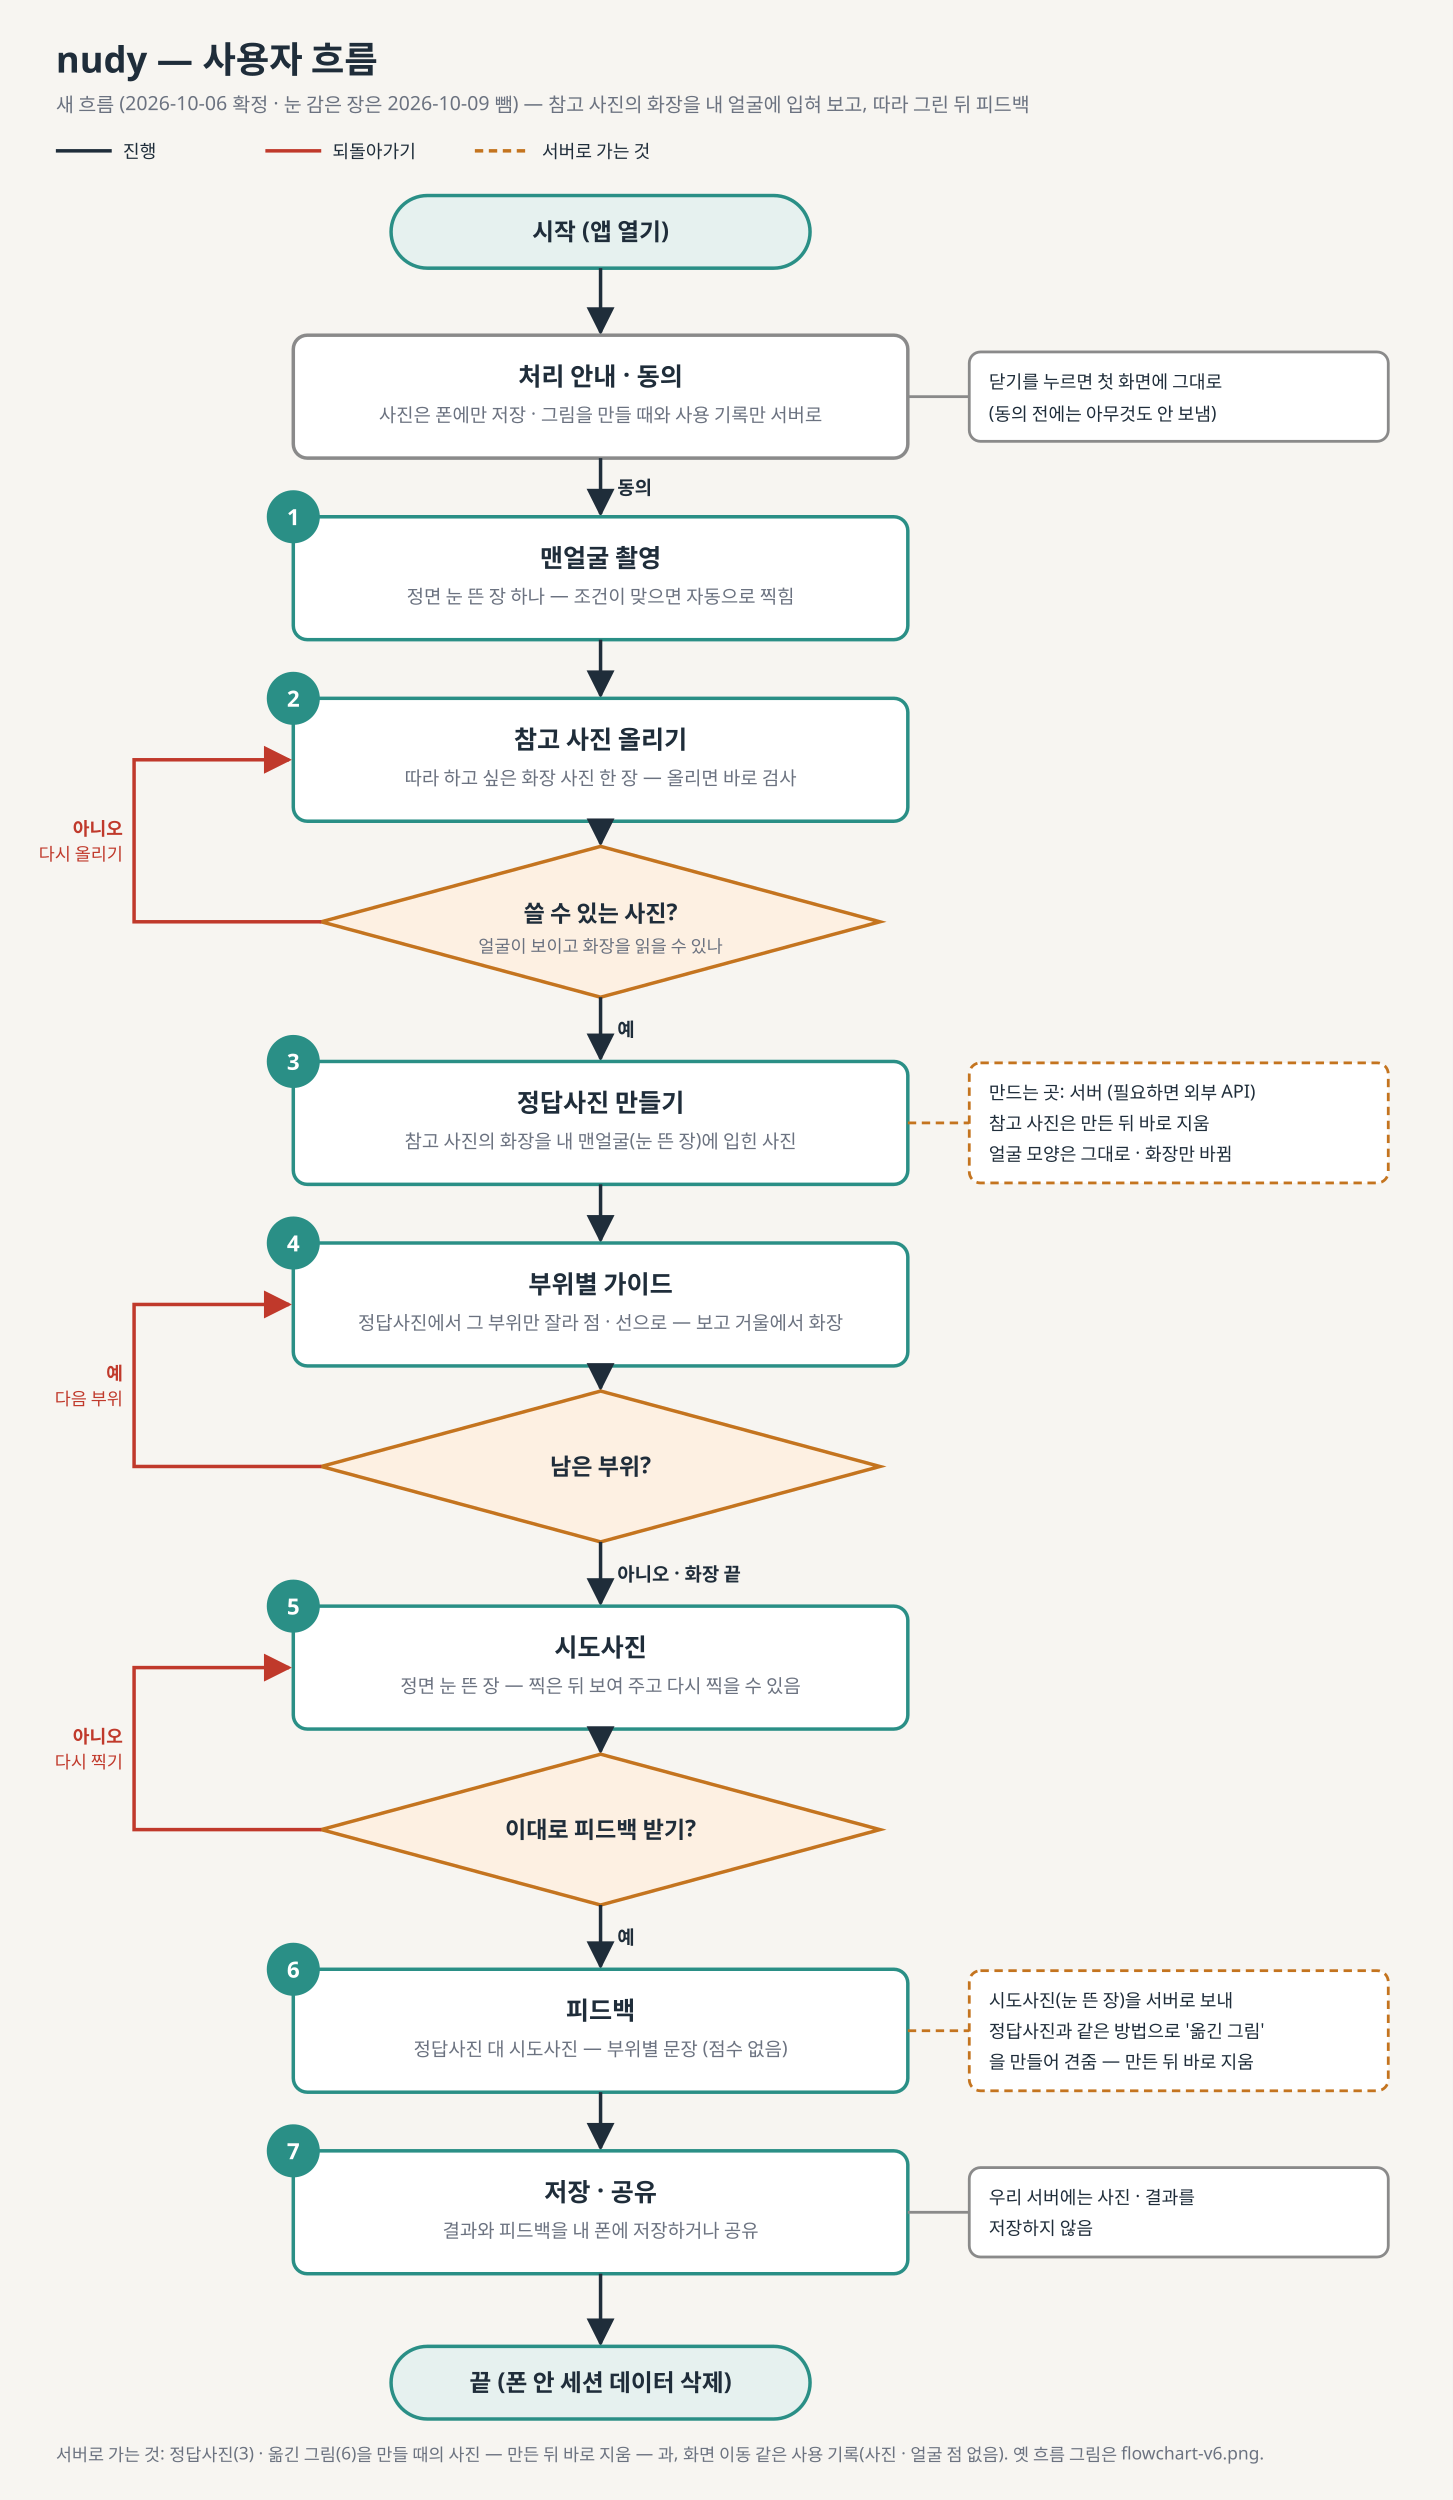
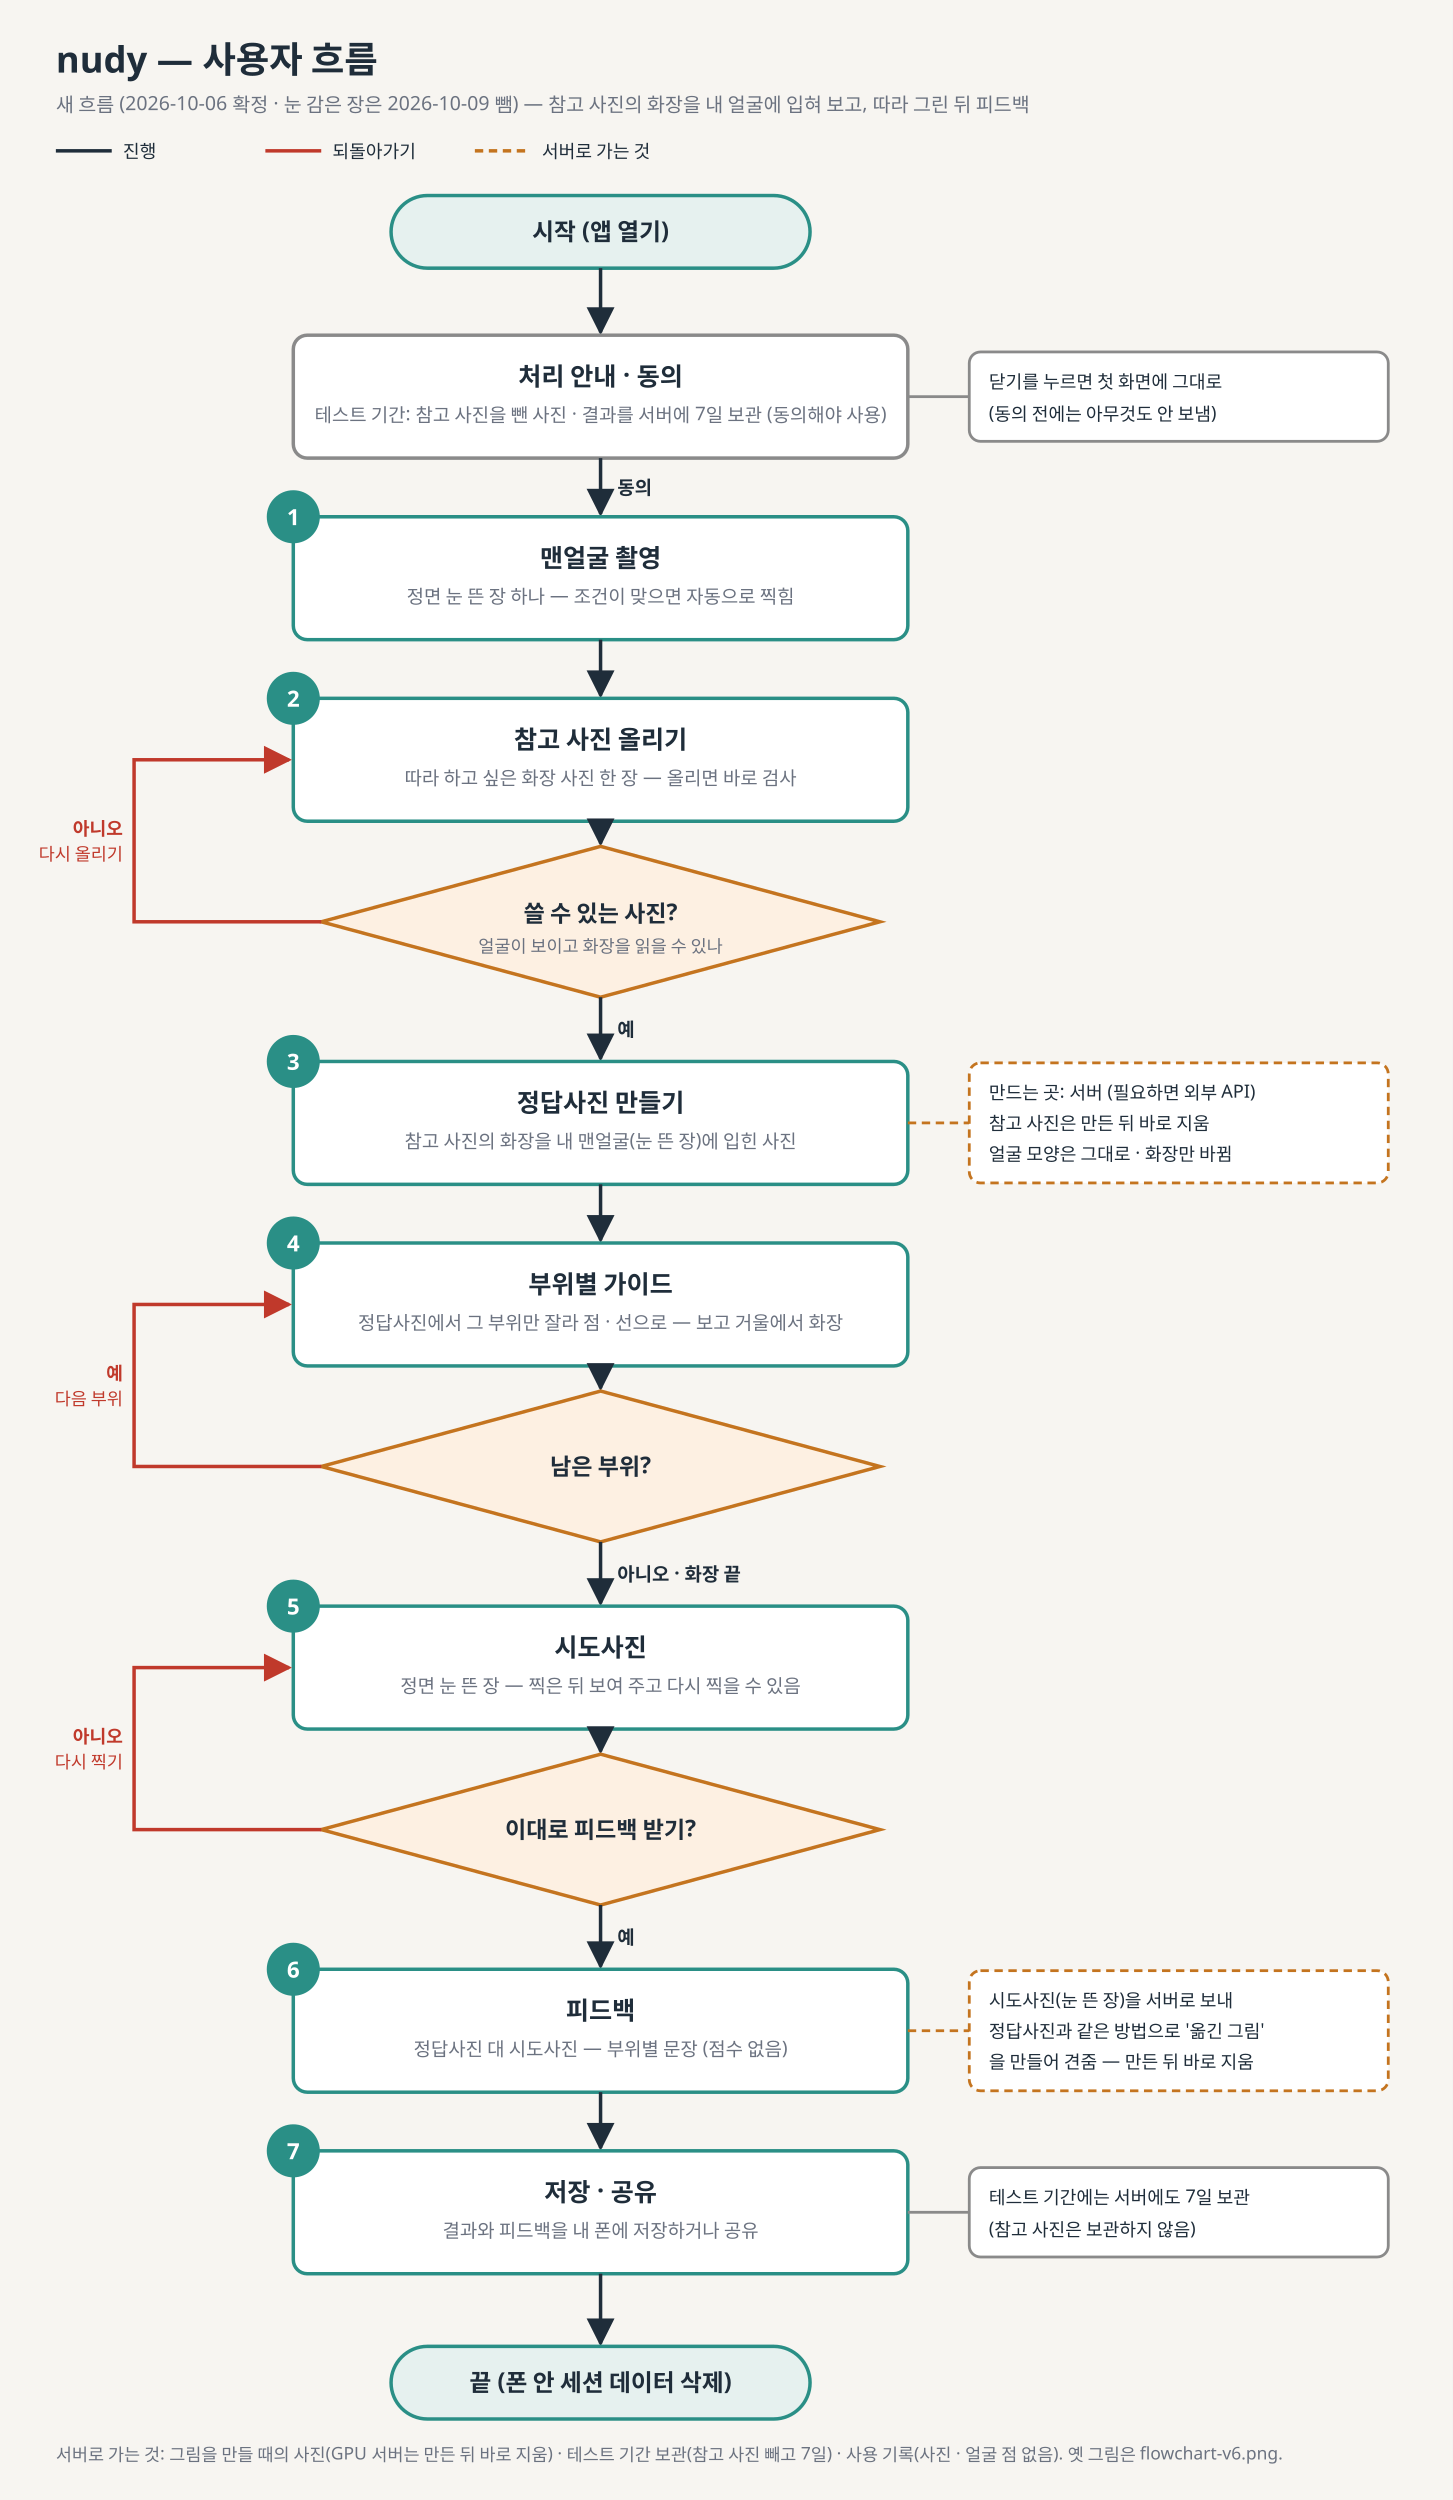
<svg xmlns="http://www.w3.org/2000/svg" viewBox="0 0 1040 1790" width="1040" height="1790" font-family="'Malgun Gothic','Apple SD Gothic Neo','Noto Sans KR',sans-serif">
  <defs>
    <marker id="ar-k" viewBox="0 0 10 10" refX="9" refY="5" markerWidth="8" markerHeight="8" orient="auto-start-reverse">
      <path d="M0 0L10 5L0 10z" fill="#1f2d3a" />
    </marker>
    <marker id="ar-r" viewBox="0 0 10 10" refX="9" refY="5" markerWidth="8" markerHeight="8" orient="auto-start-reverse">
      <path d="M0 0L10 5L0 10z" fill="#c0392b" />
    </marker>
    <marker id="ar-g" viewBox="0 0 10 10" refX="9" refY="5" markerWidth="8" markerHeight="8" orient="auto-start-reverse">
      <path d="M0 0L10 5L0 10z" fill="#8a8a8a" />
    </marker>
  </defs>
  <rect width="1040" height="1790" fill="#f7f5f1" />
  <text x="40" y="52" font-size="26" font-weight="700" fill="#1f2d3a">nudy — 사용자 흐름</text>
  <text x="40" y="80" font-size="14" fill="#6b7280">새 흐름 (2026-10-06 확정 · 눈 감은 장은 2026-10-09 뺌) — 참고 사진의 화장을 내 얼굴에 입혀 보고, 따라 그린 뒤 피드백</text>
  <line x1="40" y1="108" x2="80" y2="108" stroke="#1f2d3a" stroke-width="2.5" stroke-dasharray="" />
  <text x="88" y="113" font-size="13" fill="#1f2d3a">진행</text>
  <line x1="190" y1="108" x2="230" y2="108" stroke="#c0392b" stroke-width="2.5" stroke-dasharray="" />
  <text x="238" y="113" font-size="13" fill="#1f2d3a">되돌아가기</text>
  <line x1="340" y1="108" x2="380" y2="108" stroke="#c4741f" stroke-width="2.5" stroke-dasharray="6 4" />
  <text x="388" y="113" font-size="13" fill="#1f2d3a">서버로 가는 것</text>
  <rect x="280" y="140" width="300" height="52" rx="26" fill="#e6f1ef" stroke="#2a8f86" stroke-width="2.5" />
  <text x="430" y="172" font-size="17" font-weight="700" text-anchor="middle" fill="#1f2d3a">시작 (앱 열기)</text>
  <line x1="430" y1="192" x2="430" y2="238" stroke="#1f2d3a" stroke-width="2.5" marker-end="url(#ar-k)" />
  <rect x="210.0" y="240" width="440" height="88" rx="10" fill="#fff" stroke="#8a8a8a" stroke-width="2.5" />
  <text x="430" y="276" font-size="18" font-weight="700" text-anchor="middle" fill="#1f2d3a">처리 안내 · 동의</text>
-   <text x="430" y="302" font-size="13.5" text-anchor="middle" fill="#6b7280">사진은 폰에만 저장 · 그림을 만들 때와 사용 기록만 서버로</text>
+   <text x="430" y="302" font-size="13.5" text-anchor="middle" fill="#6b7280">테스트 기간: 참고 사진을 뺀 사진 · 결과를 서버에 7일 보관 (동의해야 사용)</text>
  <line x1="650.0" y1="284.0" x2="694.0" y2="284.0" stroke="#8a8a8a" stroke-width="2" />
  <rect x="694.0" y="252.0" width="300" height="64" rx="8" fill="#fff" stroke="#8a8a8a" stroke-width="2" />
  <text x="708.0" y="278.0" font-size="13" fill="#1f2d3a">닫기를 누르면 첫 화면에 그대로</text>
  <text x="708.0" y="300.0" font-size="13" fill="#1f2d3a">(동의 전에는 아무것도 안 보냄)</text>
  <line x1="430" y1="328" x2="430" y2="368" stroke="#1f2d3a" stroke-width="2.5" marker-end="url(#ar-k)" />
  <text x="442" y="354.0" font-size="13.5" font-weight="700" fill="#1f2d3a">동의</text>
  <rect x="210.0" y="370" width="440" height="88" rx="10" fill="#fff" stroke="#2a8f86" stroke-width="2.5" />
  <circle cx="210.0" cy="370" r="19" fill="#2a8f86" />
  <text x="210.0" y="376" font-size="16" font-weight="700" text-anchor="middle" fill="#fff">1</text>
  <text x="430" y="406" font-size="18" font-weight="700" text-anchor="middle" fill="#1f2d3a">맨얼굴 촬영</text>
  <text x="430" y="432" font-size="13.5" text-anchor="middle" fill="#6b7280">정면 눈 뜬 장 하나 — 조건이 맞으면 자동으로 찍힘</text>
  <line x1="430" y1="458" x2="430" y2="498" stroke="#1f2d3a" stroke-width="2.5" marker-end="url(#ar-k)" />
  <rect x="210.0" y="500" width="440" height="88" rx="10" fill="#fff" stroke="#2a8f86" stroke-width="2.5" />
  <circle cx="210.0" cy="500" r="19" fill="#2a8f86" />
  <text x="210.0" y="506" font-size="16" font-weight="700" text-anchor="middle" fill="#fff">2</text>
  <text x="430" y="536" font-size="18" font-weight="700" text-anchor="middle" fill="#1f2d3a">참고 사진 올리기</text>
  <text x="430" y="562" font-size="13.5" text-anchor="middle" fill="#6b7280">따라 하고 싶은 화장 사진 한 장 — 올리면 바로 검사</text>
  <line x1="430" y1="588" x2="430" y2="604" stroke="#1f2d3a" stroke-width="2.5" marker-end="url(#ar-k)" />
  <path d="M430 606L630 660L430 714L230 660z" fill="#fdf0e2" stroke="#c4741f" stroke-width="2.5" />
  <text x="430" y="660" font-size="16.5" font-weight="700" text-anchor="middle" fill="#1f2d3a">쓸 수 있는 사진?</text>
  <text x="430" y="682" font-size="12.5" text-anchor="middle" fill="#6b7280">얼굴이 보이고 화장을 읽을 수 있나</text>
  <path d="M230 660H96V544.0H207.0" fill="none" stroke="#c0392b" stroke-width="2.5" marker-end="url(#ar-r)" />
  <text x="88" y="598.0" font-size="13" font-weight="700" text-anchor="end" fill="#c0392b">아니오</text>
  <text x="88" y="616.0" font-size="12.5" text-anchor="end" fill="#c0392b">다시 올리기</text>
  <line x1="430" y1="714" x2="430" y2="758" stroke="#1f2d3a" stroke-width="2.5" marker-end="url(#ar-k)" />
  <text x="442" y="742.0" font-size="13.5" font-weight="700" fill="#1f2d3a">예</text>
  <rect x="210.0" y="760" width="440" height="88" rx="10" fill="#fff" stroke="#2a8f86" stroke-width="2.5" />
  <circle cx="210.0" cy="760" r="19" fill="#2a8f86" />
  <text x="210.0" y="766" font-size="16" font-weight="700" text-anchor="middle" fill="#fff">3</text>
  <text x="430" y="796" font-size="18" font-weight="700" text-anchor="middle" fill="#1f2d3a">정답사진 만들기</text>
  <text x="430" y="822" font-size="13.5" text-anchor="middle" fill="#6b7280">참고 사진의 화장을 내 맨얼굴(눈 뜬 장)에 입힌 사진</text>
  <line x1="650.0" y1="804.0" x2="694.0" y2="804.0" stroke="#c4741f" stroke-width="2" stroke-dasharray="6 4" />
  <rect x="694.0" y="761.0" width="300" height="86" rx="8" fill="#fff" stroke="#c4741f" stroke-width="2" stroke-dasharray="6 4" />
  <text x="708.0" y="787.0" font-size="13" fill="#1f2d3a">만드는 곳: 서버 (필요하면 외부 API)</text>
  <text x="708.0" y="809.0" font-size="13" fill="#1f2d3a">참고 사진은 만든 뒤 바로 지움</text>
  <text x="708.0" y="831.0" font-size="13" fill="#1f2d3a">얼굴 모양은 그대로 · 화장만 바뀜</text>
  <line x1="430" y1="848" x2="430" y2="888" stroke="#1f2d3a" stroke-width="2.5" marker-end="url(#ar-k)" />
  <rect x="210.0" y="890" width="440" height="88" rx="10" fill="#fff" stroke="#2a8f86" stroke-width="2.5" />
  <circle cx="210.0" cy="890" r="19" fill="#2a8f86" />
  <text x="210.0" y="896" font-size="16" font-weight="700" text-anchor="middle" fill="#fff">4</text>
  <text x="430" y="926" font-size="18" font-weight="700" text-anchor="middle" fill="#1f2d3a">부위별 가이드</text>
  <text x="430" y="952" font-size="13.5" text-anchor="middle" fill="#6b7280">정답사진에서 그 부위만 잘라 점 · 선으로 — 보고 거울에서 화장</text>
  <line x1="430" y1="978" x2="430" y2="994" stroke="#1f2d3a" stroke-width="2.5" marker-end="url(#ar-k)" />
  <path d="M430 996L630 1050L430 1104L230 1050z" fill="#fdf0e2" stroke="#c4741f" stroke-width="2.5" />
  <text x="430" y="1056" font-size="16.5" font-weight="700" text-anchor="middle" fill="#1f2d3a">남은 부위?</text>
  <path d="M230 1050H96V934.0H207.0" fill="none" stroke="#c0392b" stroke-width="2.5" marker-end="url(#ar-r)" />
  <text x="88" y="988.0" font-size="13" font-weight="700" text-anchor="end" fill="#c0392b">예</text>
  <text x="88" y="1006.0" font-size="12.5" text-anchor="end" fill="#c0392b">다음 부위</text>
  <line x1="430" y1="1104" x2="430" y2="1148" stroke="#1f2d3a" stroke-width="2.5" marker-end="url(#ar-k)" />
  <text x="442" y="1132.0" font-size="13.5" font-weight="700" fill="#1f2d3a">아니오 · 화장 끝</text>
  <rect x="210.0" y="1150" width="440" height="88" rx="10" fill="#fff" stroke="#2a8f86" stroke-width="2.5" />
  <circle cx="210.0" cy="1150" r="19" fill="#2a8f86" />
  <text x="210.0" y="1156" font-size="16" font-weight="700" text-anchor="middle" fill="#fff">5</text>
  <text x="430" y="1186" font-size="18" font-weight="700" text-anchor="middle" fill="#1f2d3a">시도사진</text>
  <text x="430" y="1212" font-size="13.5" text-anchor="middle" fill="#6b7280">정면 눈 뜬 장 — 찍은 뒤 보여 주고 다시 찍을 수 있음</text>
  <line x1="430" y1="1238" x2="430" y2="1254" stroke="#1f2d3a" stroke-width="2.5" marker-end="url(#ar-k)" />
  <path d="M430 1256L630 1310L430 1364L230 1310z" fill="#fdf0e2" stroke="#c4741f" stroke-width="2.5" />
  <text x="430" y="1316" font-size="16.5" font-weight="700" text-anchor="middle" fill="#1f2d3a">이대로 피드백 받기?</text>
  <path d="M230 1310H96V1194.0H207.0" fill="none" stroke="#c0392b" stroke-width="2.5" marker-end="url(#ar-r)" />
  <text x="88" y="1248.0" font-size="13" font-weight="700" text-anchor="end" fill="#c0392b">아니오</text>
  <text x="88" y="1266.0" font-size="12.5" text-anchor="end" fill="#c0392b">다시 찍기</text>
  <line x1="430" y1="1364" x2="430" y2="1408" stroke="#1f2d3a" stroke-width="2.5" marker-end="url(#ar-k)" />
  <text x="442" y="1392.0" font-size="13.5" font-weight="700" fill="#1f2d3a">예</text>
  <rect x="210.0" y="1410" width="440" height="88" rx="10" fill="#fff" stroke="#2a8f86" stroke-width="2.5" />
  <circle cx="210.0" cy="1410" r="19" fill="#2a8f86" />
  <text x="210.0" y="1416" font-size="16" font-weight="700" text-anchor="middle" fill="#fff">6</text>
  <text x="430" y="1446" font-size="18" font-weight="700" text-anchor="middle" fill="#1f2d3a">피드백</text>
  <text x="430" y="1472" font-size="13.5" text-anchor="middle" fill="#6b7280">정답사진 대 시도사진 — 부위별 문장 (점수 없음)</text>
  <line x1="650.0" y1="1454.0" x2="694.0" y2="1454.0" stroke="#c4741f" stroke-width="2" stroke-dasharray="6 4" />
  <rect x="694.0" y="1411.0" width="300" height="86" rx="8" fill="#fff" stroke="#c4741f" stroke-width="2" stroke-dasharray="6 4" />
  <text x="708.0" y="1437.0" font-size="13" fill="#1f2d3a">시도사진(눈 뜬 장)을 서버로 보내</text>
  <text x="708.0" y="1459.0" font-size="13" fill="#1f2d3a">정답사진과 같은 방법으로 '옮긴 그림'</text>
  <text x="708.0" y="1481.0" font-size="13" fill="#1f2d3a">을 만들어 견줌 — 만든 뒤 바로 지움</text>
  <line x1="430" y1="1498" x2="430" y2="1538" stroke="#1f2d3a" stroke-width="2.5" marker-end="url(#ar-k)" />
  <rect x="210.0" y="1540" width="440" height="88" rx="10" fill="#fff" stroke="#2a8f86" stroke-width="2.5" />
  <circle cx="210.0" cy="1540" r="19" fill="#2a8f86" />
  <text x="210.0" y="1546" font-size="16" font-weight="700" text-anchor="middle" fill="#fff">7</text>
  <text x="430" y="1576" font-size="18" font-weight="700" text-anchor="middle" fill="#1f2d3a">저장 · 공유</text>
  <text x="430" y="1602" font-size="13.5" text-anchor="middle" fill="#6b7280">결과와 피드백을 내 폰에 저장하거나 공유</text>
  <line x1="650.0" y1="1584.0" x2="694.0" y2="1584.0" stroke="#8a8a8a" stroke-width="2" />
  <rect x="694.0" y="1552.0" width="300" height="64" rx="8" fill="#fff" stroke="#8a8a8a" stroke-width="2" />
-   <text x="708.0" y="1578.0" font-size="13" fill="#1f2d3a">우리 서버에는 사진 · 결과를</text>
-   <text x="708.0" y="1600.0" font-size="13" fill="#1f2d3a">저장하지 않음</text>
+   <text x="708.0" y="1578.0" font-size="13" fill="#1f2d3a">테스트 기간에는 서버에도 7일 보관</text>
+   <text x="708.0" y="1600.0" font-size="13" fill="#1f2d3a">(참고 사진은 보관하지 않음)</text>
  <line x1="430" y1="1628" x2="430" y2="1678" stroke="#1f2d3a" stroke-width="2.5" marker-end="url(#ar-k)" />
  <rect x="280" y="1680" width="300" height="52" rx="26" fill="#e6f1ef" stroke="#2a8f86" stroke-width="2.5" />
  <text x="430" y="1712" font-size="17" font-weight="700" text-anchor="middle" fill="#1f2d3a">끝 (폰 안 세션 데이터 삭제)</text>
-   <text x="40" y="1762" font-size="12.5" fill="#6b7280">서버로 가는 것: 정답사진(3) · 옮긴 그림(6)을 만들 때의 사진 — 만든 뒤 바로 지움 — 과, 화면 이동 같은 사용 기록(사진 · 얼굴 점 없음). 옛 흐름 그림은 flowchart-v6.png.</text>
+   <text x="40" y="1762" font-size="12.5" fill="#6b7280">서버로 가는 것: 그림을 만들 때의 사진(GPU 서버는 만든 뒤 바로 지움) · 테스트 기간 보관(참고 사진 빼고 7일) · 사용 기록(사진 · 얼굴 점 없음). 옛 그림은 flowchart-v6.png.</text>
</svg>
